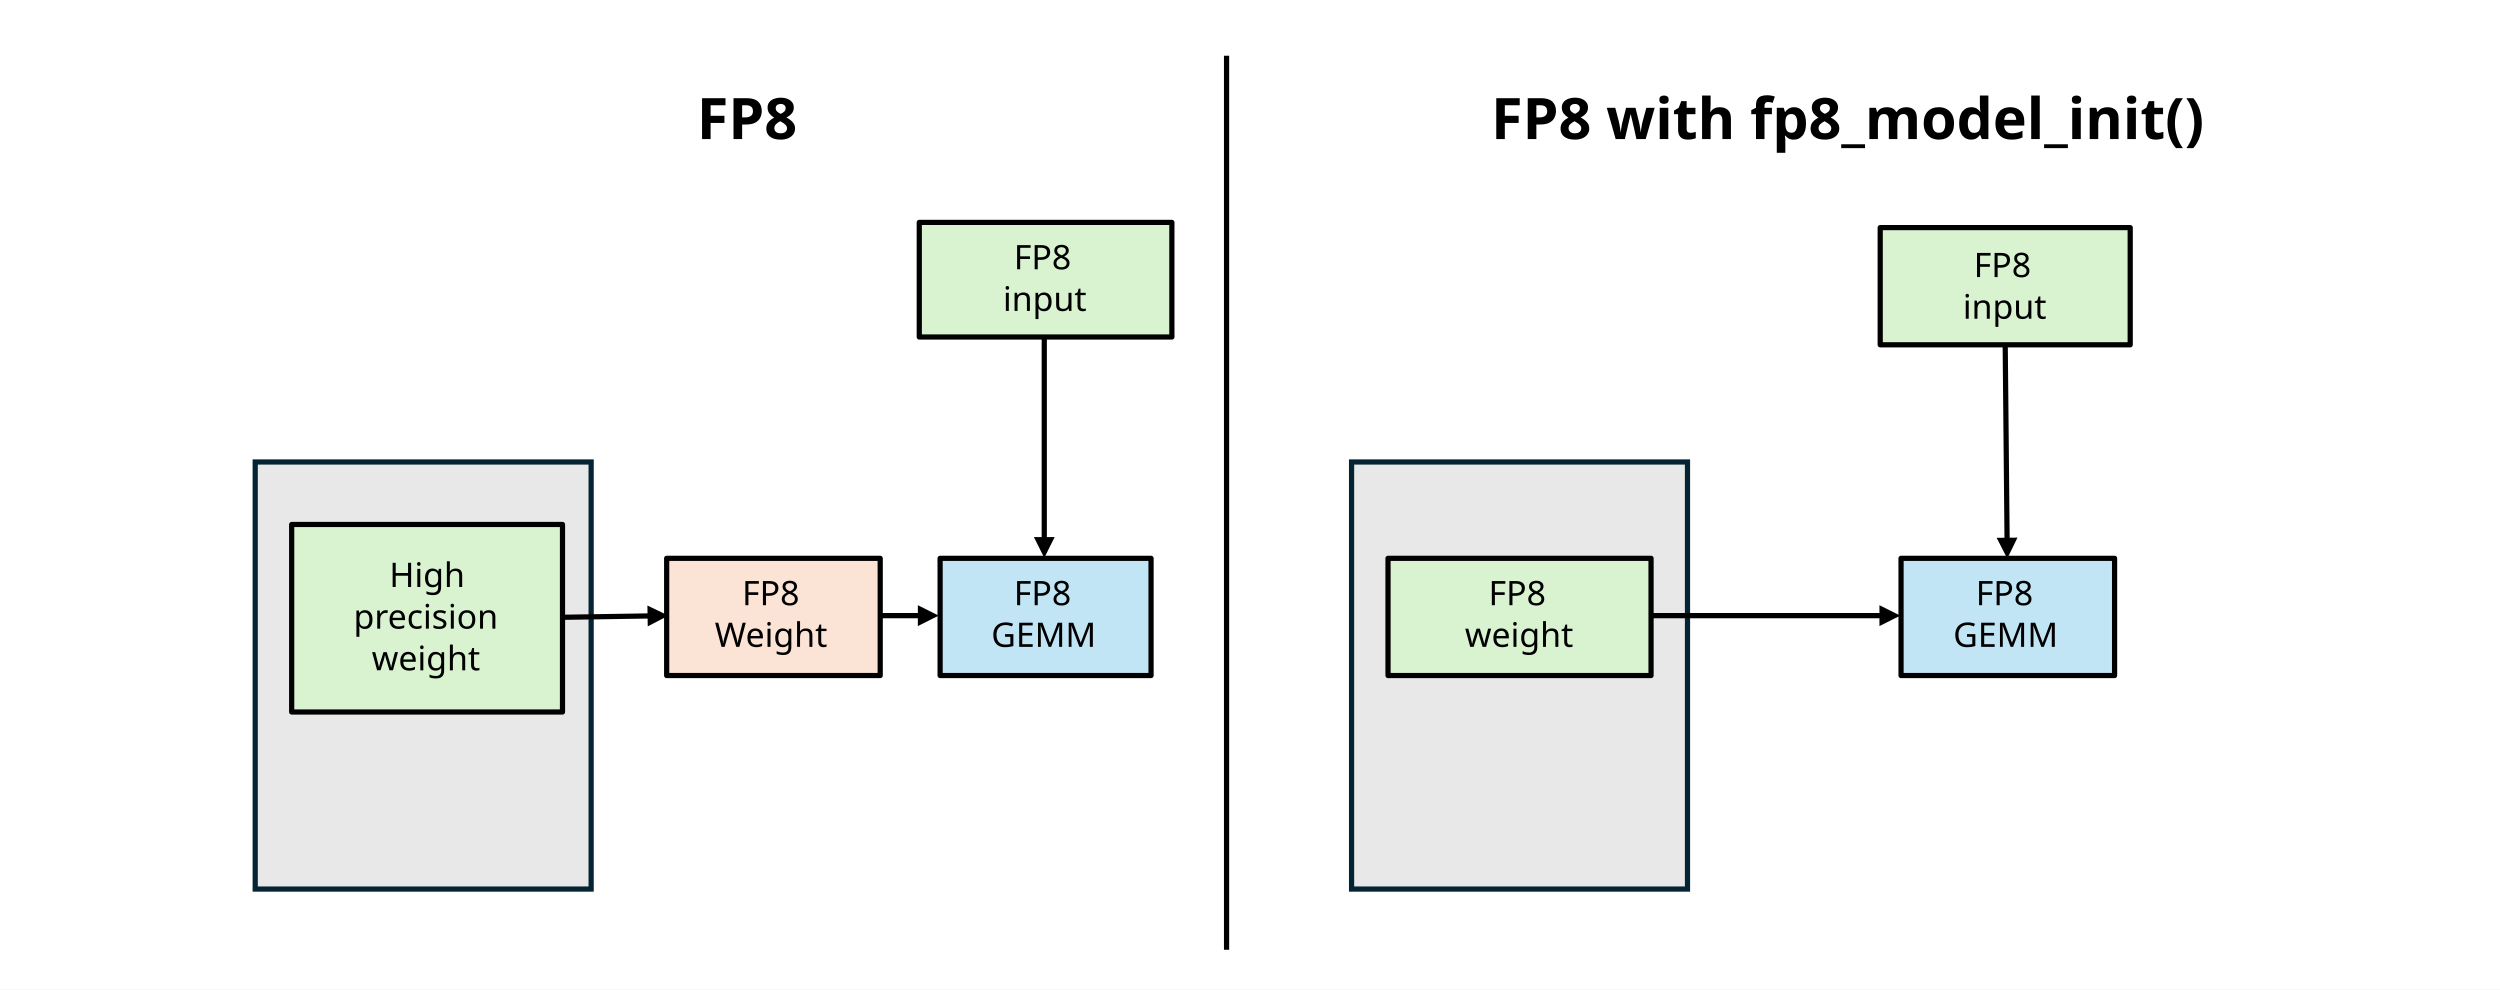
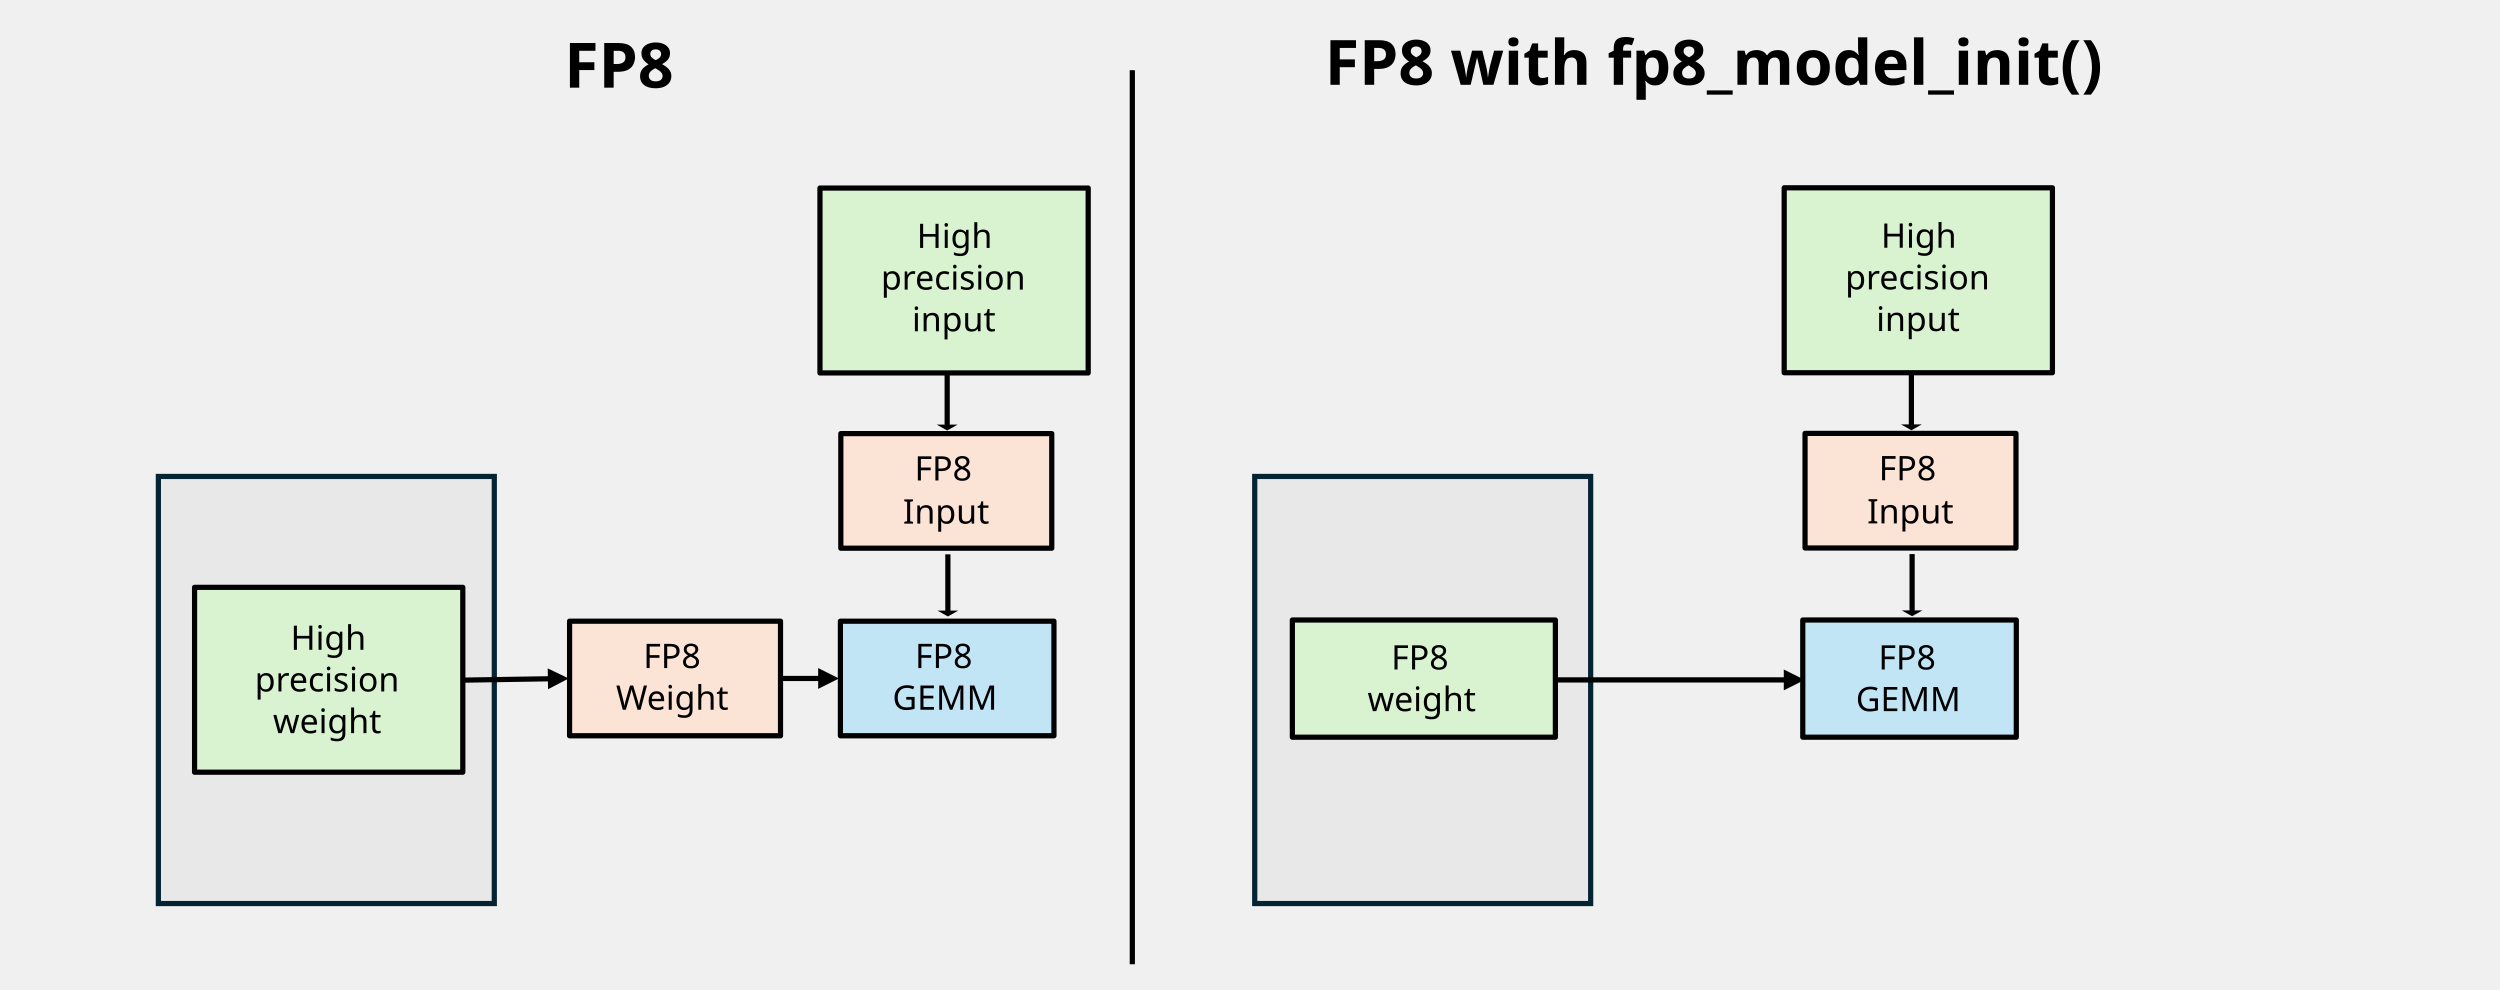
<svg xmlns="http://www.w3.org/2000/svg" width="960" height="379.955" overflow="hidden" version="1.1" id="svg19">
  <defs id="defs19">
    <clipPath clipPathUnits="userSpaceOnUse" id="clipPath20">
      <rect style="fill:none" id="rect21" width="1014.759" height="379.955" x="-21.43" y="44.598" />
    </clipPath>
  </defs>
-   <g id="g19" clip-path="url(#clipPath20)" transform="translate(0,-44.59841)">
-     <rect x="0" y="0" width="960" height="480" fill="#ffffff" id="rect1" />
-     <path d="M 471,66 V 409.312" stroke="#000000" stroke-width="2" stroke-miterlimit="8" fill="none" fill-rule="evenodd" id="path1" />
-     <text font-family="'NVIDIA Sans', 'NVIDIA Sans_MSFontService', sans-serif" font-weight="700" font-size="22px" transform="translate(267.606,98)" id="text1">FP8</text>
-     <text font-family="'NVIDIA Sans', 'NVIDIA Sans_MSFontService', sans-serif" font-weight="700" font-size="22px" transform="translate(572.588,98)" id="text2">FP8 with fp8_model_init()</text>
-     <rect x="519" y="222" width="129" height="164" stroke="#042433" stroke-width="2" stroke-miterlimit="8" fill="#e8e8e8" id="rect2" />
-     <rect x="533" y="259" width="101" height="45" stroke="#000000" stroke-width="2" stroke-linejoin="round" stroke-miterlimit="10" fill="#d9f2d0" id="rect3" />
-     <text font-family="'NVIDIA Sans', 'NVIDIA Sans_MSFontService', sans-serif" font-weight="400" font-size="13px" transform="translate(571.603,277)" id="text3">FP8</text>
-     <text font-family="'NVIDIA Sans', 'NVIDIA Sans_MSFontService', sans-serif" font-weight="400" font-size="13px" transform="translate(562.516,293)" id="text4">weight</text>
-     <rect x="730" y="259" width="82" height="45" stroke="#000000" stroke-width="2" stroke-linejoin="round" stroke-miterlimit="10" fill="#c1e5f5" id="rect4" />
-     <text font-family="'NVIDIA Sans', 'NVIDIA Sans_MSFontService', sans-serif" font-weight="400" font-size="13px" transform="translate(758.696,277)" id="text5">FP8</text>
-     <text font-family="'NVIDIA Sans', 'NVIDIA Sans_MSFontService', sans-serif" font-weight="400" font-size="13px" transform="translate(750.029,293)" id="text6">GEMM</text>
-     <path d="m 634,280 h 89.041 v 2 H 634 Z m 87.708,-3 8,4 -8,4 z" id="path6" />
-     <path d="m 771,176.99 0.726,75.414 -2,0.019 L 769,177.01 Z m 3.713,74.052 -3.923,8.038 -4.077,-7.961 z" id="path7" />
-     <rect x="98" y="222" width="129" height="164" stroke="#042433" stroke-width="2" stroke-miterlimit="8" fill="#e8e8e8" id="rect7" />
-     <rect x="112" y="246" width="104" height="72" stroke="#000000" stroke-width="2" stroke-linejoin="round" stroke-miterlimit="10" fill="#d9f2d0" id="rect8" />
-     <text font-family="'NVIDIA Sans', 'NVIDIA Sans_MSFontService', sans-serif" font-weight="400" font-size="13px" transform="translate(149.508,270)" id="text8">High</text>
-     <text font-family="'NVIDIA Sans', 'NVIDIA Sans_MSFontService', sans-serif" font-weight="400" font-size="13px" transform="translate(135.755,286)" id="text9">precision</text>
-     <text font-family="'NVIDIA Sans', 'NVIDIA Sans_MSFontService', sans-serif" font-weight="400" font-size="13px" transform="translate(142.755,302)" id="text10">weight</text>
-     <rect x="256" y="259" width="82" height="45" stroke="#000000" stroke-width="2" stroke-linejoin="round" stroke-miterlimit="10" fill="#fbe3d6" id="rect10" />
-     <text font-family="'NVIDIA Sans', 'NVIDIA Sans_MSFontService', sans-serif" font-weight="400" font-size="13px" transform="translate(284.957,277)" id="text11">FP8</text>
-     <text font-family="'NVIDIA Sans', 'NVIDIA Sans_MSFontService', sans-serif" font-weight="400" font-size="13px" transform="translate(274.457,293)" id="text12">Weight</text>
-     <rect x="353" y="130" width="97" height="44" stroke="#000000" stroke-width="2" stroke-linejoin="round" stroke-miterlimit="10" fill="#d9f2d0" id="rect12" />
-     <text font-family="'NVIDIA Sans', 'NVIDIA Sans_MSFontService', sans-serif" font-weight="400" font-size="13px" transform="translate(389.306,148)" id="text13">FP8</text>
-     <text font-family="'NVIDIA Sans', 'NVIDIA Sans_MSFontService', sans-serif" font-weight="400" font-size="13px" transform="translate(385.139,164)" id="text14">input</text>
-     <rect x="361" y="259" width="81" height="45" stroke="#000000" stroke-width="2" stroke-linejoin="round" stroke-miterlimit="10" fill="#c1e5f5" id="rect14" />
-     <text font-family="'NVIDIA Sans', 'NVIDIA Sans_MSFontService', sans-serif" font-weight="400" font-size="13px" transform="translate(389.306,277)" id="text15">FP8</text>
-     <text font-family="'NVIDIA Sans', 'NVIDIA Sans_MSFontService', sans-serif" font-weight="400" font-size="13px" transform="translate(380.639,293)" id="text16">GEMM</text>
-     <path d="M 0.016,-1 34.018,-0.465 33.987,1.535 -0.016,1 Z M 32.733,-3.485 40.669,0.64 32.607,4.514 Z" transform="matrix(1,0,0,-1,216,281.64)" id="path16" />
-     <path d="m 338,280 h 15.791 v 2 H 338 Z m 14.458,-3 8,4 -8,4 z" id="path17" />
-     <path d="m 402,174 v 78.156 h -2 V 174 Z m 3,76.822 -4,8 -4,-8 z" id="path18" />
-     <rect x="722" y="132" width="96" height="45" stroke="#000000" stroke-width="2" stroke-linejoin="round" stroke-miterlimit="10" fill="#d9f2d0" id="rect18" />
-     <text font-family="'NVIDIA Sans', 'NVIDIA Sans_MSFontService', sans-serif" font-weight="400" font-size="13px" transform="translate(757.906,151)" id="text18">FP8</text>
-     <text font-family="'NVIDIA Sans', 'NVIDIA Sans_MSFontService', sans-serif" font-weight="400" font-size="13px" transform="translate(753.739,167)" id="text19">input</text>
+   <g id="g19" clip-path="url(#clipPath20)" transform="translate(-76.83757,-52.08682)" />
+   <path d="M 434.813,26.957 V 370.269" stroke="#000000" stroke-width="2" stroke-miterlimit="8" fill="none" fill-rule="evenodd" id="path1" />
+   <text font-family="'NVIDIA Sans', 'NVIDIA Sans_MSFontService', sans-serif" font-weight="700" font-size="24px" id="text2" x="216.692" y="33.663">FP8</text>
+   <text font-family="'NVIDIA Sans', 'NVIDIA Sans_MSFontService', sans-serif" font-weight="700" font-size="24px" id="text3" x="508.732" y="32.565">FP8 with fp8_model_init()</text>
+   <rect x="481.813" y="182.957" width="129" height="164" stroke="#042433" stroke-width="2" stroke-miterlimit="8" fill="#e8e8e8" id="rect3" />
+   <rect x="496.264" y="238.081" width="101" height="45" stroke="#000000" stroke-width="2" stroke-linejoin="round" stroke-miterlimit="10" fill="#d9f2d0" id="rect4" />
+   <text font-family="'NVIDIA Sans', 'NVIDIA Sans_MSFontService', sans-serif" font-weight="400" font-size="13px" id="text4" x="534.221" y="257.081">FP8</text>
+   <text font-family="'NVIDIA Sans', 'NVIDIA Sans_MSFontService', sans-serif" font-weight="400" font-size="13px" id="text5" x="525.134" y="273.081">weight</text>
+   <rect x="692.264" y="238.081" width="82" height="45" stroke="#000000" stroke-width="2" stroke-linejoin="round" stroke-miterlimit="10" fill="#c1e5f5" id="rect5" />
+   <text font-family="'NVIDIA Sans', 'NVIDIA Sans_MSFontService', sans-serif" font-weight="400" font-size="13px" id="text6" x="721.314" y="257.081">FP8</text>
+   <text font-family="'NVIDIA Sans', 'NVIDIA Sans_MSFontService', sans-serif" font-weight="400" font-size="13px" id="text7" x="712.644" y="273.081">GEMM</text>
+   <path d="m 597.264,260.081 h 89.04 v 2 H 597.264 Z m 87.71,-3 8,4 -8,4 z" id="path7" />
+   <rect x="60.813" y="182.957" width="129" height="164" stroke="#042433" stroke-width="2" stroke-miterlimit="8" fill="#e8e8e8" id="rect19" />
+   <rect x="74.715" y="225.532" width="103" height="71" stroke="#000000" stroke-width="2" stroke-linejoin="round" stroke-miterlimit="10" fill="#d9f2d0" id="rect20" />
+   <text font-family="'NVIDIA Sans', 'NVIDIA Sans_MSFontService', sans-serif" font-weight="400" font-size="13px" id="text20" x="111.577" y="249.532">High</text>
+   <text font-family="'NVIDIA Sans', 'NVIDIA Sans_MSFontService', sans-serif" font-weight="400" font-size="13px" id="text21" x="97.824" y="265.532">precision</text>
+   <text font-family="'NVIDIA Sans', 'NVIDIA Sans_MSFontService', sans-serif" font-weight="400" font-size="13px" id="text22" x="104.824" y="281.532">weight</text>
+   <rect x="218.715" y="238.532" width="81" height="44" stroke="#000000" stroke-width="2" stroke-linejoin="round" stroke-miterlimit="10" fill="#fbe3d6" id="rect22" />
+   <text font-family="'NVIDIA Sans', 'NVIDIA Sans_MSFontService', sans-serif" font-weight="400" font-size="13px" id="text23" x="247.027" y="256.532">FP8</text>
+   <text font-family="'NVIDIA Sans', 'NVIDIA Sans_MSFontService', sans-serif" font-weight="400" font-size="13px" id="text24" x="236.527" y="272.532">Weight</text>
+   <g id="g33" transform="translate(-315.3387,-135.903)">
+     <rect x="638.213" y="302.414" width="81" height="44" stroke="#000000" stroke-width="2" stroke-linejoin="round" stroke-miterlimit="10" fill="#fbe3d6" id="rect22-2" />
+     <text font-family="'NVIDIA Sans', 'NVIDIA Sans_MSFontService', sans-serif" font-weight="400" font-size="13px" id="text23-7" x="666.525" y="320.414">FP8</text>
+     <text font-family="'NVIDIA Sans', 'NVIDIA Sans_MSFontService', sans-serif" font-weight="400" font-size="13px" id="text24-6" x="662.066" y="336.963">Input</text>
  </g>
+   <rect x="322.715" y="238.532" width="82" height="44" stroke="#000000" stroke-width="2" stroke-linejoin="round" stroke-miterlimit="10" fill="#c1e5f5" id="rect26" />
+   <text font-family="'NVIDIA Sans', 'NVIDIA Sans_MSFontService', sans-serif" font-weight="400" font-size="13px" id="text27" x="351.375" y="256.532">FP8</text>
+   <text font-family="'NVIDIA Sans', 'NVIDIA Sans_MSFontService', sans-serif" font-weight="400" font-size="13px" id="text28" x="342.709" y="272.532">GEMM</text>
+   <path d="m 177.731,262.172 34.003,-0.535 -0.031,-2 -34.003,0.535 z m 32.717,2.486 7.936,-4.125 -8.062,-3.874 z" id="path28" />
+   <path d="m 299.715,259.532 h 15.791 v 2 h -15.791 z m 14.458,-3 8,4 -8,4 z" id="path29" />
+   <path d="m 364.715,141.449 v 21.985 h -2 V 141.449 Z m 3,21.609 -4,2.25 -4,-2.25 z" id="path30" style="stroke-width:0.53" />
+   <path d="m 364.985,212.861 v 21.985 h -2 v -21.985 z m 3,21.609 -4,2.25 -4,-2.25 z" id="path30-2" style="stroke-width:0.53" />
+   <rect x="314.867" y="72.21" width="103" height="71" stroke="#000000" stroke-width="2" stroke-linejoin="round" stroke-miterlimit="10" fill="#d9f2d0" id="rect23" />
+   <text font-family="'NVIDIA Sans', 'NVIDIA Sans_MSFontService', sans-serif" font-weight="400" font-size="13px" id="text29" x="352.047" y="95.21">High</text>
+   <text font-family="'NVIDIA Sans', 'NVIDIA Sans_MSFontService', sans-serif" font-weight="400" font-size="13px" id="text32" x="338.294" y="111.21">precision</text>
+   <text font-family="'NVIDIA Sans', 'NVIDIA Sans_MSFontService', sans-serif" font-weight="400" font-size="13px" id="text33" x="350.214" y="127.21">input</text>
+   <g id="g33-9" transform="translate(54.92317,-135.9917)">
+     <rect x="638.213" y="302.414" width="81" height="44" stroke="#000000" stroke-width="2" stroke-linejoin="round" stroke-miterlimit="10" fill="#fbe3d6" id="rect22-2-5" />
+     <text font-family="'NVIDIA Sans', 'NVIDIA Sans_MSFontService', sans-serif" font-weight="400" font-size="13px" id="text23-7-4" x="666.525" y="320.414">FP8</text>
+     <text font-family="'NVIDIA Sans', 'NVIDIA Sans_MSFontService', sans-serif" font-weight="400" font-size="13px" id="text24-6-3" x="662.066" y="336.963">Input</text>
+   </g>
+   <path d="m 734.977,141.361 v 21.985 h -2 v -21.985 z m 3,21.609 -4,2.25 -4,-2.25 z" id="path30-1" style="stroke-width:0.53" />
+   <path d="m 735.247,212.772 v 21.985 h -2 v -21.985 z m 3,21.609 -4,2.25 -4,-2.25 z" id="path30-2-2" style="stroke-width:0.53" />
+   <rect x="685.129" y="72.121" width="103" height="71" stroke="#000000" stroke-width="2" stroke-linejoin="round" stroke-miterlimit="10" fill="#d9f2d0" id="rect23-3" />
+   <text font-family="'NVIDIA Sans', 'NVIDIA Sans_MSFontService', sans-serif" font-weight="400" font-size="13px" id="text29-3" x="722.309" y="95.121">High</text>
+   <text font-family="'NVIDIA Sans', 'NVIDIA Sans_MSFontService', sans-serif" font-weight="400" font-size="13px" id="text32-4" x="708.556" y="111.121">precision</text>
+   <text font-family="'NVIDIA Sans', 'NVIDIA Sans_MSFontService', sans-serif" font-weight="400" font-size="13px" id="text33-1" x="720.476" y="127.121">input</text>
</svg>
